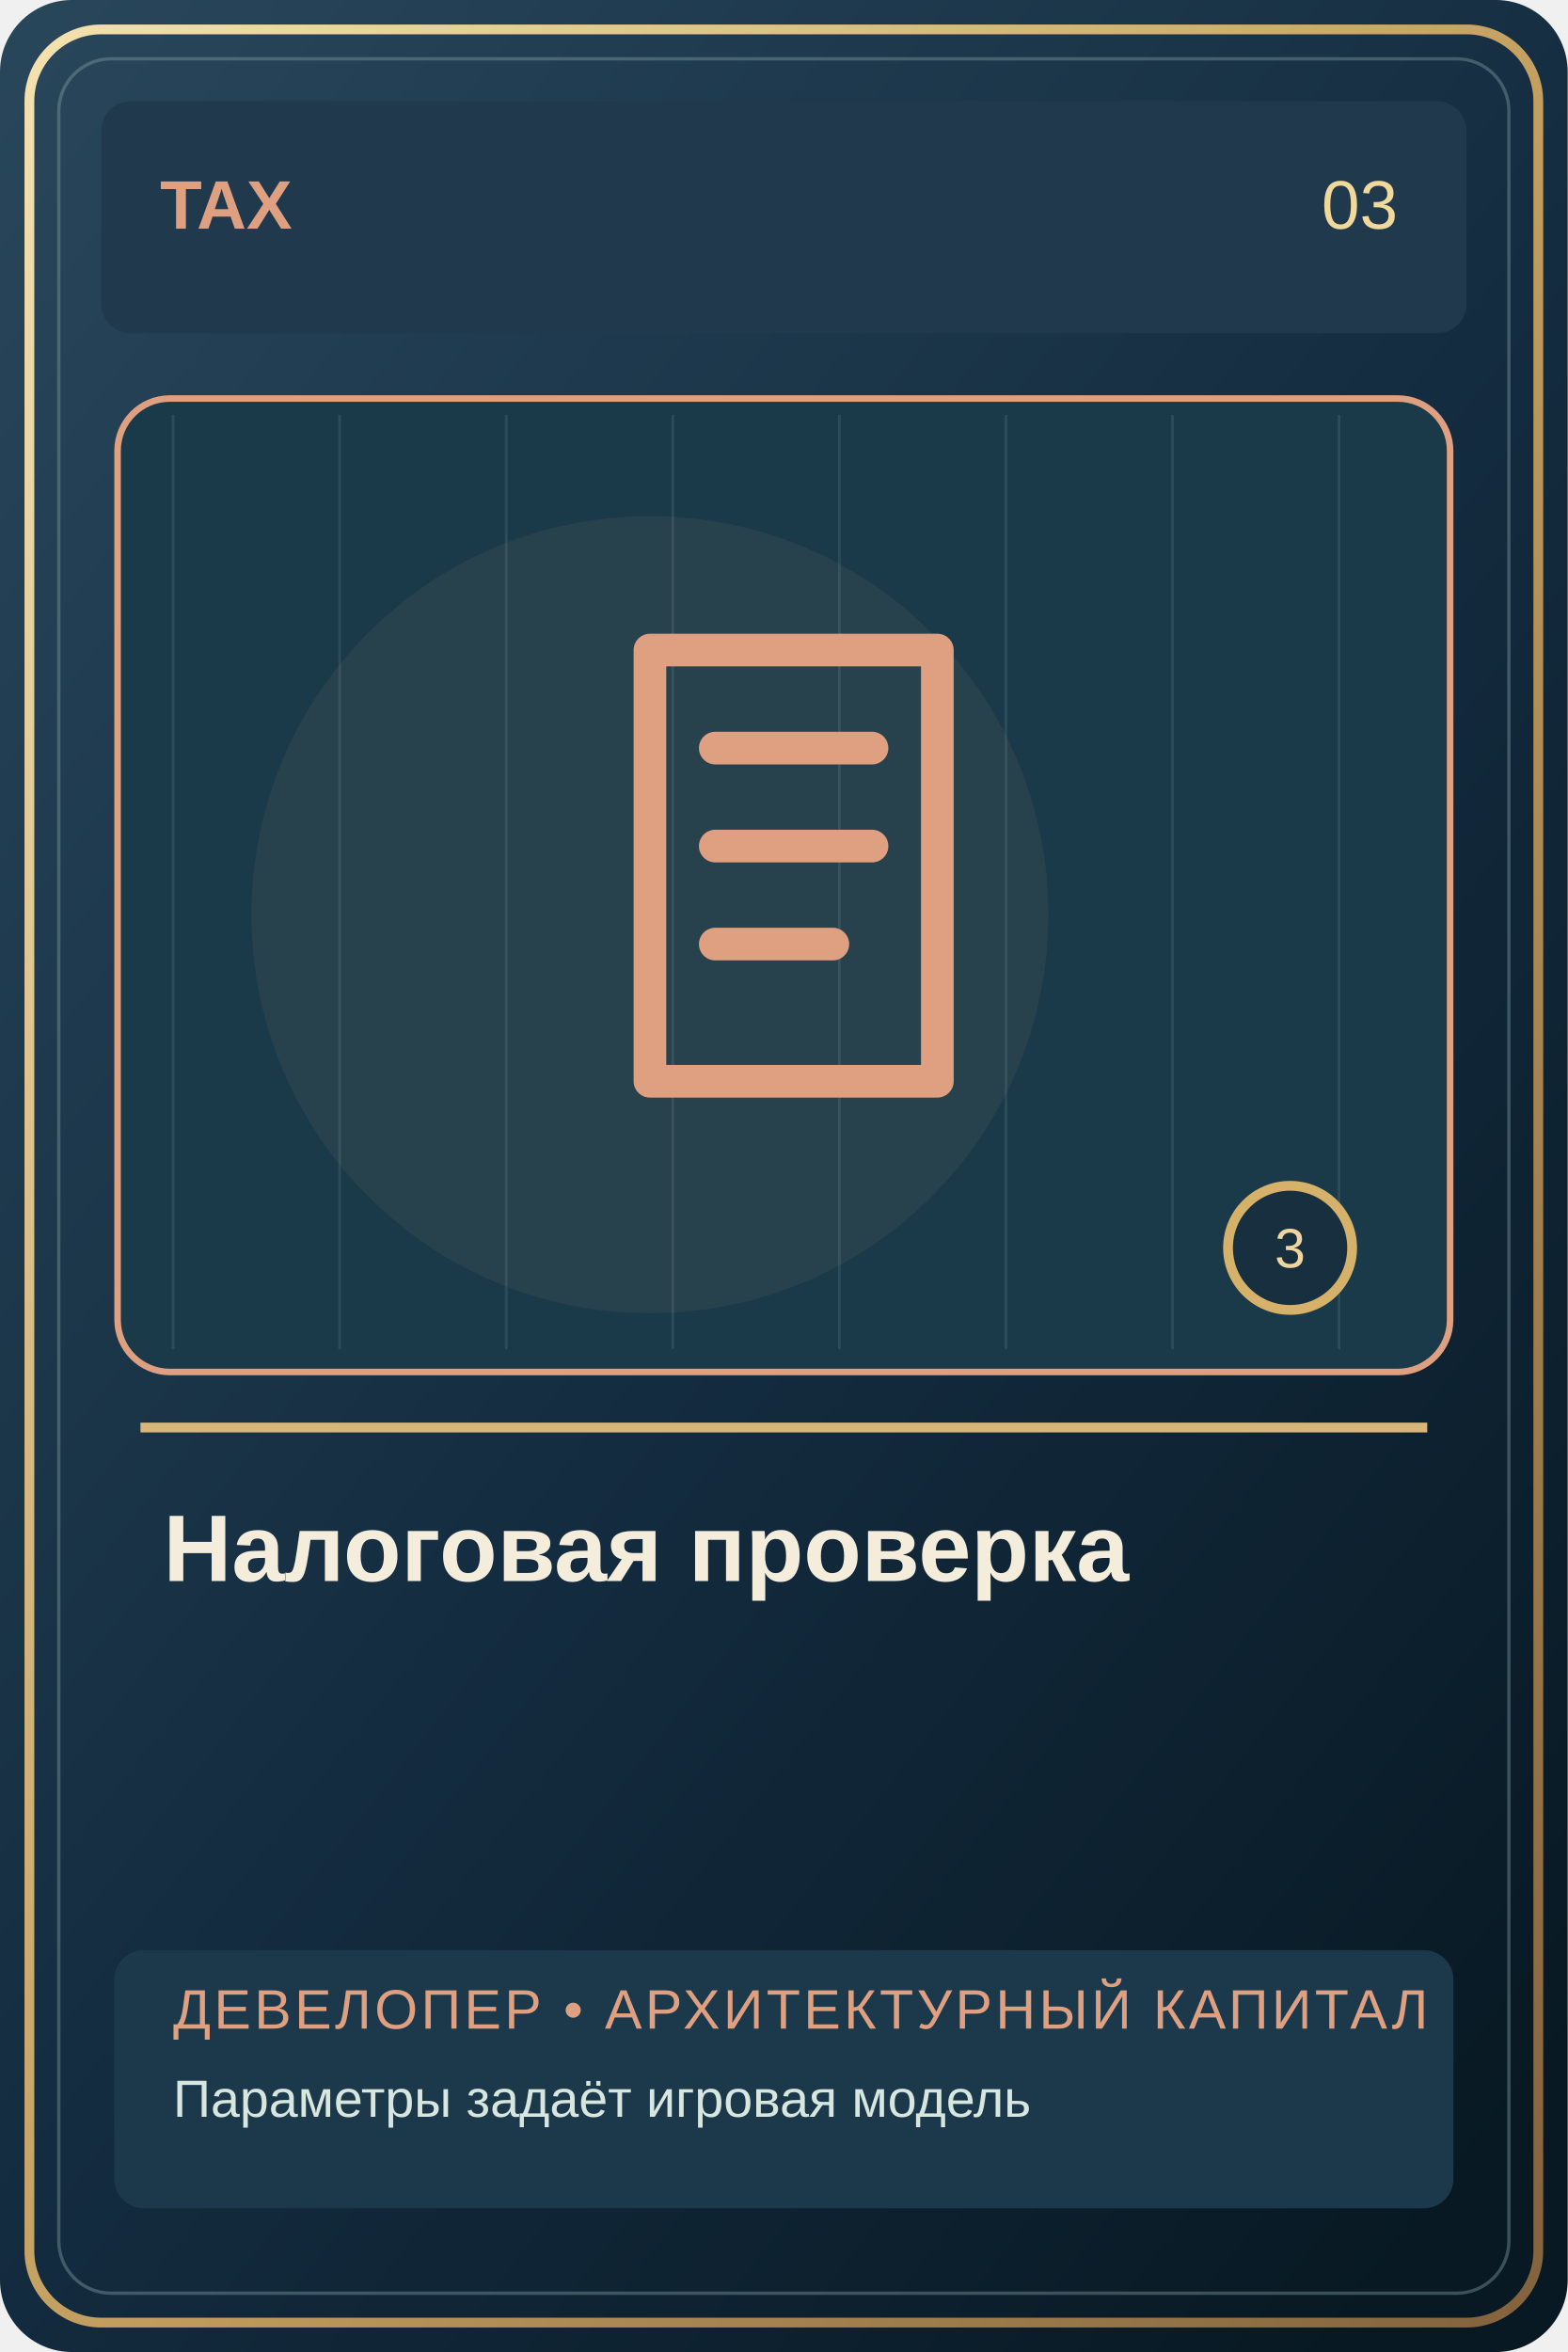
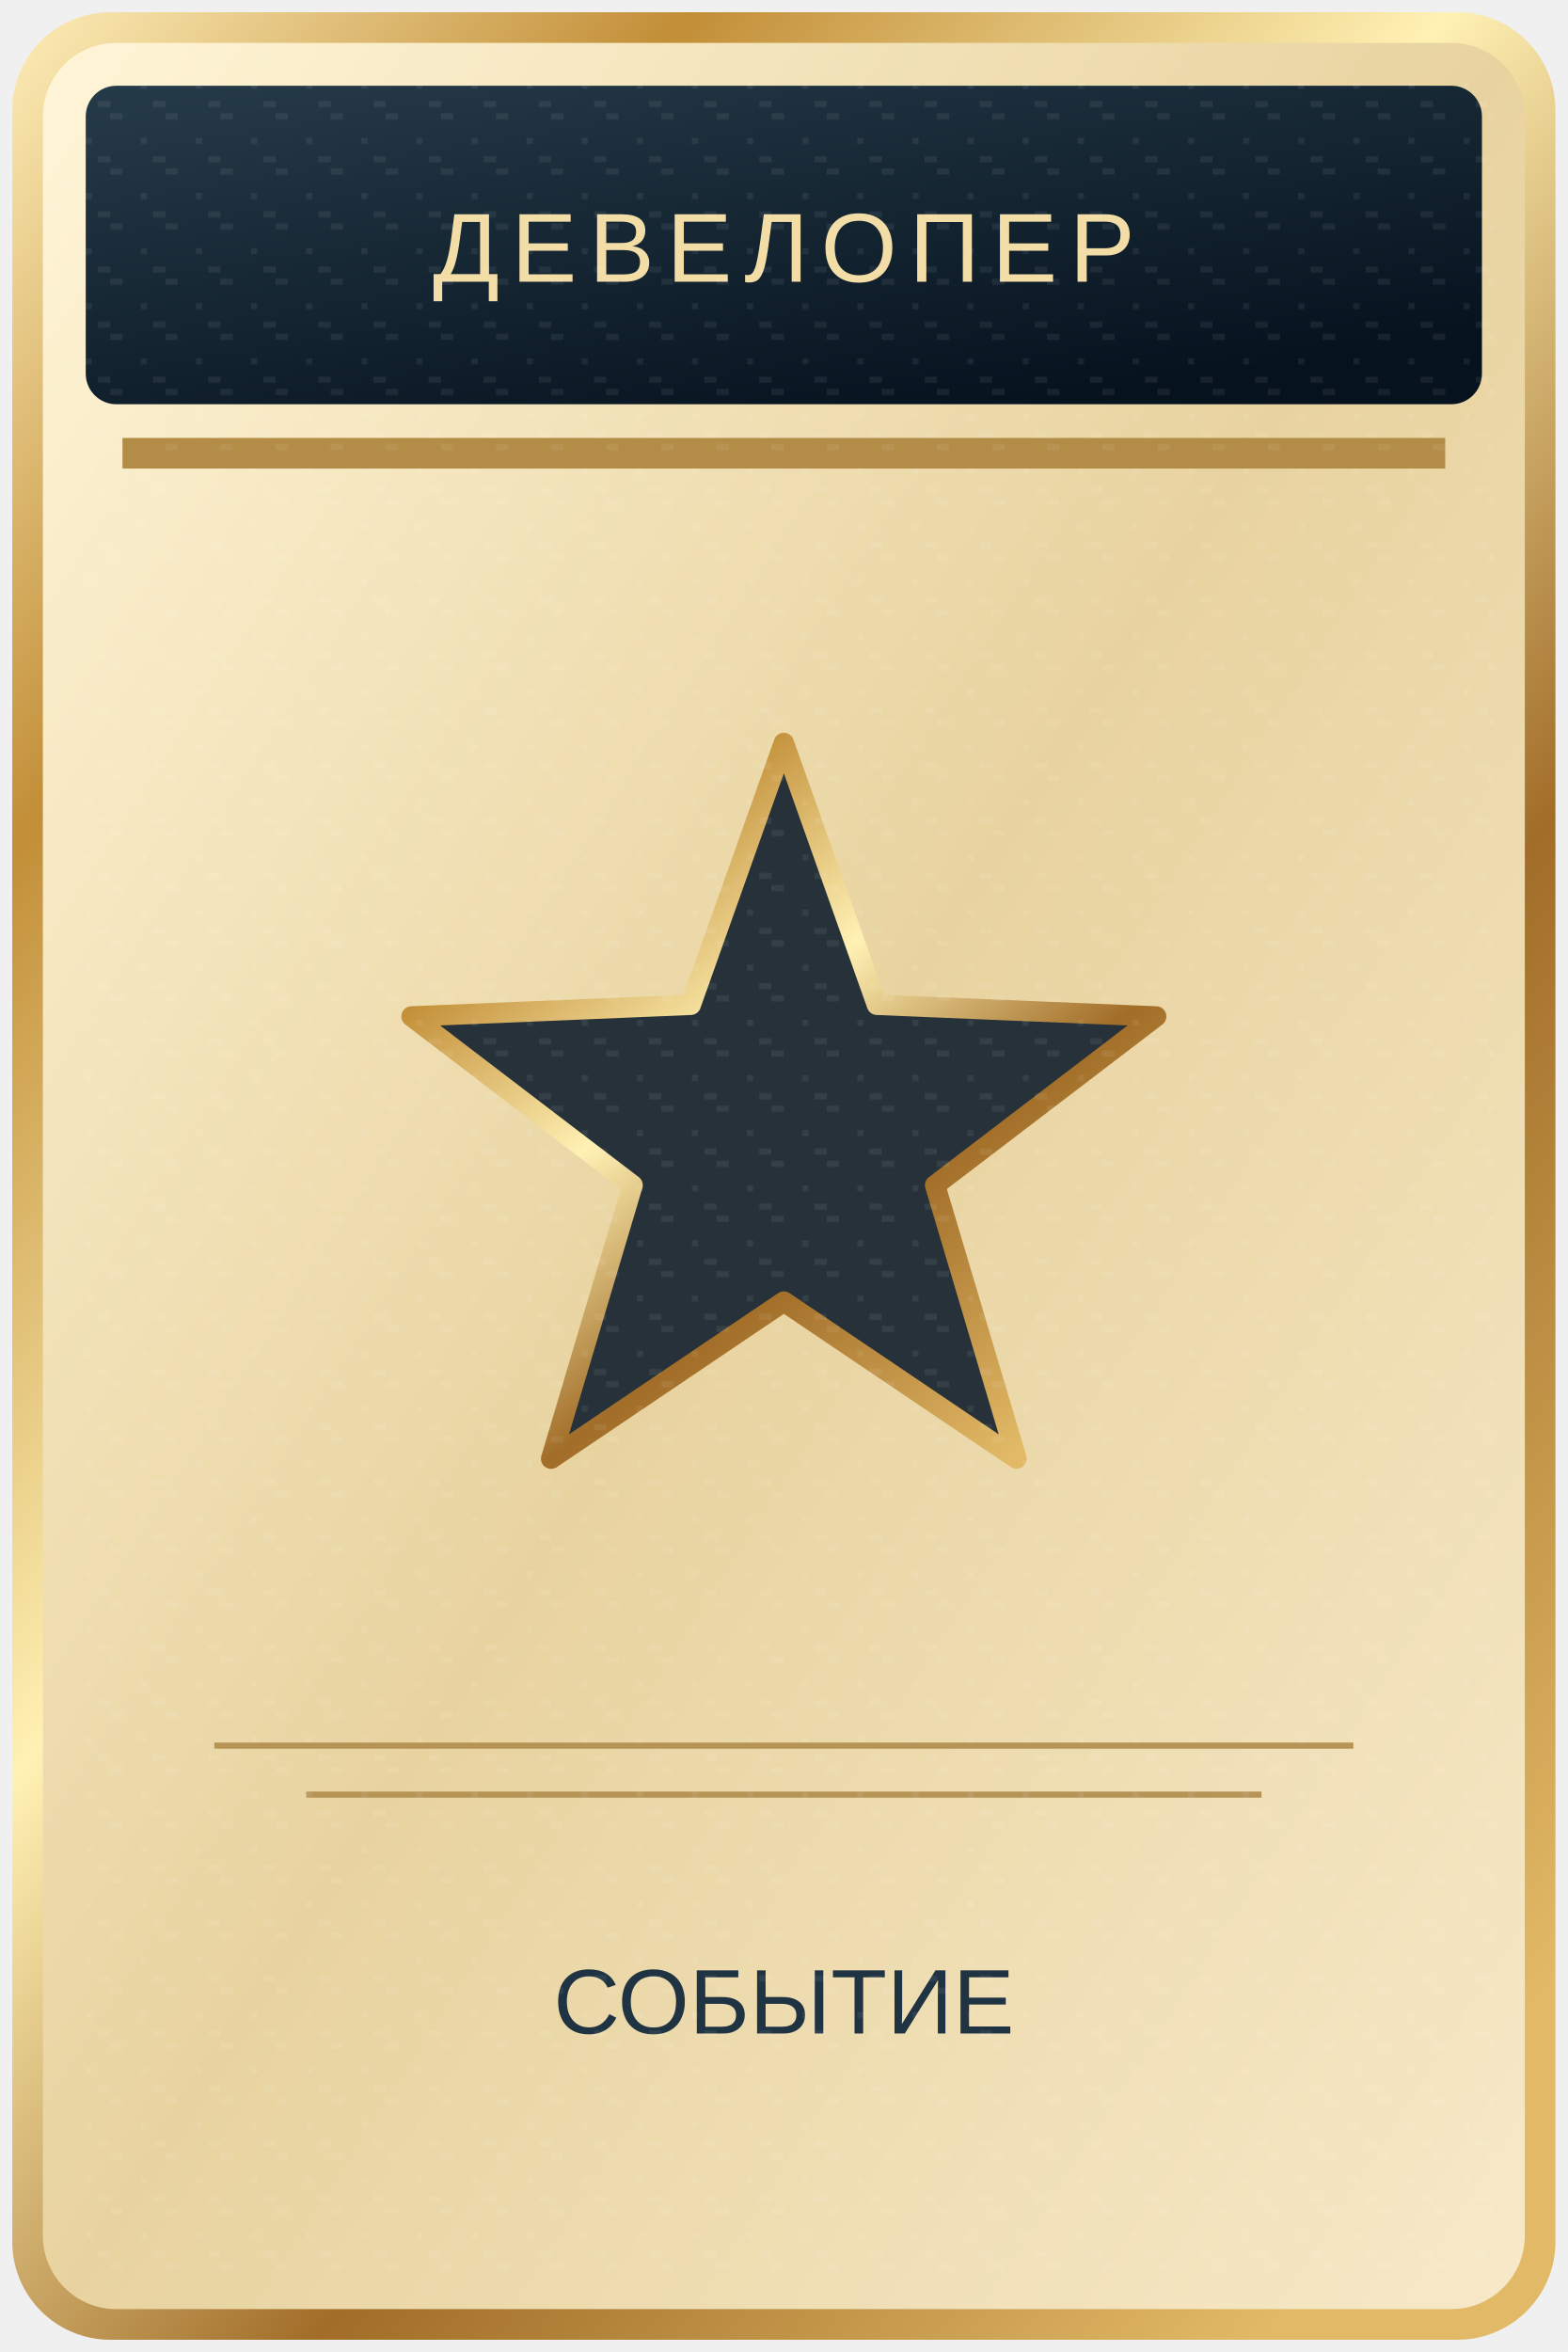
- <svg xmlns="http://www.w3.org/2000/svg" viewBox="0 0 480 720" width="480" height="720" role="img" aria-label="Налоговая проверка">
+ <svg xmlns="http://www.w3.org/2000/svg" viewBox="0 0 256 384" role="img" aria-label="Налоговая проверка">
  <defs>
-     <linearGradient id="bg" x2=".85" y2="1">
-       <stop stop-color="#29475b" />
-       <stop offset=".55" stop-color="#142c40" />
-       <stop offset="1" stop-color="#081923" />
+     <linearGradient id="gold" x2="0.8" y2="1">
+       <stop stop-color="#fff0bc" />
+       <stop offset=".22" stop-color="#c28e37" />
+       <stop offset=".46" stop-color="#fff1b4" />
+       <stop offset=".7" stop-color="#a16d28" />
+       <stop offset="1" stop-color="#e2ba67" />
    </linearGradient>
-     <linearGradient id="gold" x2="1" y2="1">
-       <stop stop-color="#f4e1af" />
-       <stop offset=".53" stop-color="#c29d5d" />
-       <stop offset="1" stop-color="#83633d" />
+     <linearGradient id="cream" x2="1" y2="1">
+       <stop stop-color="#fff5d7" />
+       <stop offset=".5" stop-color="#e8d3a0" />
+       <stop offset="1" stop-color="#f7e9c8" />
+     </linearGradient>
+     <linearGradient id="navy" x2=".7" y2="1">
+       <stop stop-color="#263b49" />
+       <stop offset="1" stop-color="#06121e" />
    </linearGradient>
    <linearGradient id="glass" x2="1" y2="1">
-       <stop stop-color="#bddad8" />
-       <stop offset="1" stop-color="#627f99" />
+       <stop stop-color="#d4e9e8" />
+       <stop offset=".45" stop-color="#6495ad" />
+       <stop offset="1" stop-color="#294453" />
    </linearGradient>
+     <pattern id="grain" width="9" height="9" patternUnits="userSpaceOnUse">
+       <path d="M0 1h2m3 4h1m1 3h2" stroke="#fff" opacity=".07" />
+     </pattern>
  </defs>
-   <rect width="480" height="720" rx="22" fill="url(#bg)" />
-   <rect x="9" y="9" width="462" height="702" rx="22" stroke="url(#gold)" stroke-width="3" fill="none" />
-   <rect x="18" y="18" width="444" height="684" rx="16" stroke="#7b989d" stroke-opacity=".44" fill="none" />
-   <rect x="31" y="31" width="418" height="71" rx="9" fill="#20394d" />
-   <text x="49" y="70" font-family="Arial,sans-serif" font-size="21" font-weight="700" fill="#dfa081">TAX</text>
-   <text x="428" y="70" text-anchor="end" font-size="21" fill="#f1d99c" font-family="Arial,sans-serif">03</text>
-   <rect x="36" y="122" width="408" height="298" rx="16" fill="#1a3a49" stroke="#dfa081" stroke-width="2" />
-   <path d="M53 127v286" stroke="#7798a3" stroke-width=".8" opacity=".2" />
-   <path d="M104 127v286" stroke="#7798a3" stroke-width=".8" opacity=".2" />
-   <path d="M155 127v286" stroke="#7798a3" stroke-width=".8" opacity=".2" />
-   <path d="M206 127v286" stroke="#7798a3" stroke-width=".8" opacity=".2" />
-   <path d="M257 127v286" stroke="#7798a3" stroke-width=".8" opacity=".2" />
-   <path d="M308 127v286" stroke="#7798a3" stroke-width=".8" opacity=".2" />
-   <path d="M359 127v286" stroke="#7798a3" stroke-width=".8" opacity=".2" />
-   <path d="M410 127v286" stroke="#7798a3" stroke-width=".8" opacity=".2" />
-   <circle cx="199" cy="280" r="122" fill="#dfa081" opacity=".07" />
-   <g transform="translate(243 265) scale(2.0)" style="color:#dfa081">
-     <g transform="scale(1)" stroke="currentColor" stroke-linecap="round" stroke-linejoin="round" stroke-width="5" fill="none">
-       <path d="M-22-33h44v66h-44zM-12-18h24m-24 15h24m-24 15h18" />
+   <rect x="2" y="2" width="252" height="380" rx="16" fill="url(#gold)" />
+   <rect x="7" y="7" width="242" height="370" rx="12" fill="url(#cream)" />
+   <rect x="14" y="14" width="228" height="52" rx="5" fill="url(#navy)" />
+   <path d="M20 74h216" stroke="#b38c47" stroke-width="5" />
+   <g transform="translate(128 184) scale(.95)">
+     <g fill="#263139" stroke="url(#gold)" stroke-width="3.5" stroke-linejoin="round" stroke-linecap="round">
+       <path d="M0-66l16 45 48 2-38 29 14 47L0 30-40 57l14-47-38-29 48-2z" />
    </g>
  </g>
-   <circle cx="395" cy="382" r="19" fill="#182f40" stroke="#d6b16a" stroke-width="3" />
-   <text x="395" y="388" fill="#efd6a0" text-anchor="middle" font-size="17" font-family="Arial,sans-serif">3</text>
-   <path d="M43 437h394" stroke="#d6b679" stroke-width="3" />
-   <text x="50" y="484" font-size="29" font-weight="700" font-family="Arial,sans-serif" fill="#f4eddb">
-     <tspan x="50" dy="0">Налоговая проверка</tspan>
-   </text>
-   <rect x="35" y="597" width="410" height="79" rx="9" fill="#1c394c" />
-   <text x="53" y="621" fill="#dfa081" font-size="17" font-family="Arial,sans-serif" letter-spacing="1">ДЕВЕЛОПЕР • АРХИТЕКТУРНЫЙ КАПИТАЛ</text>
-   <text x="53" y="648" fill="#d7e6df" font-size="16" font-family="Arial,sans-serif">Параметры задаёт игровая модель</text>
+   <path d="M35 285h186m-171 8h156" stroke="#b59456" />
+   <text x="128" y="46" text-anchor="middle" font-family="Arial,sans-serif" font-size="16" fill="#f3dda6" letter-spacing="2">ДЕВЕЛОПЕР</text>
+   <text x="128" y="332" text-anchor="middle" font-family="Arial,sans-serif" font-size="15" fill="#203342">СОБЫТИЕ</text>
+   <rect x="12" y="12" width="232" height="360" rx="9" fill="url(#grain)" />
</svg>
